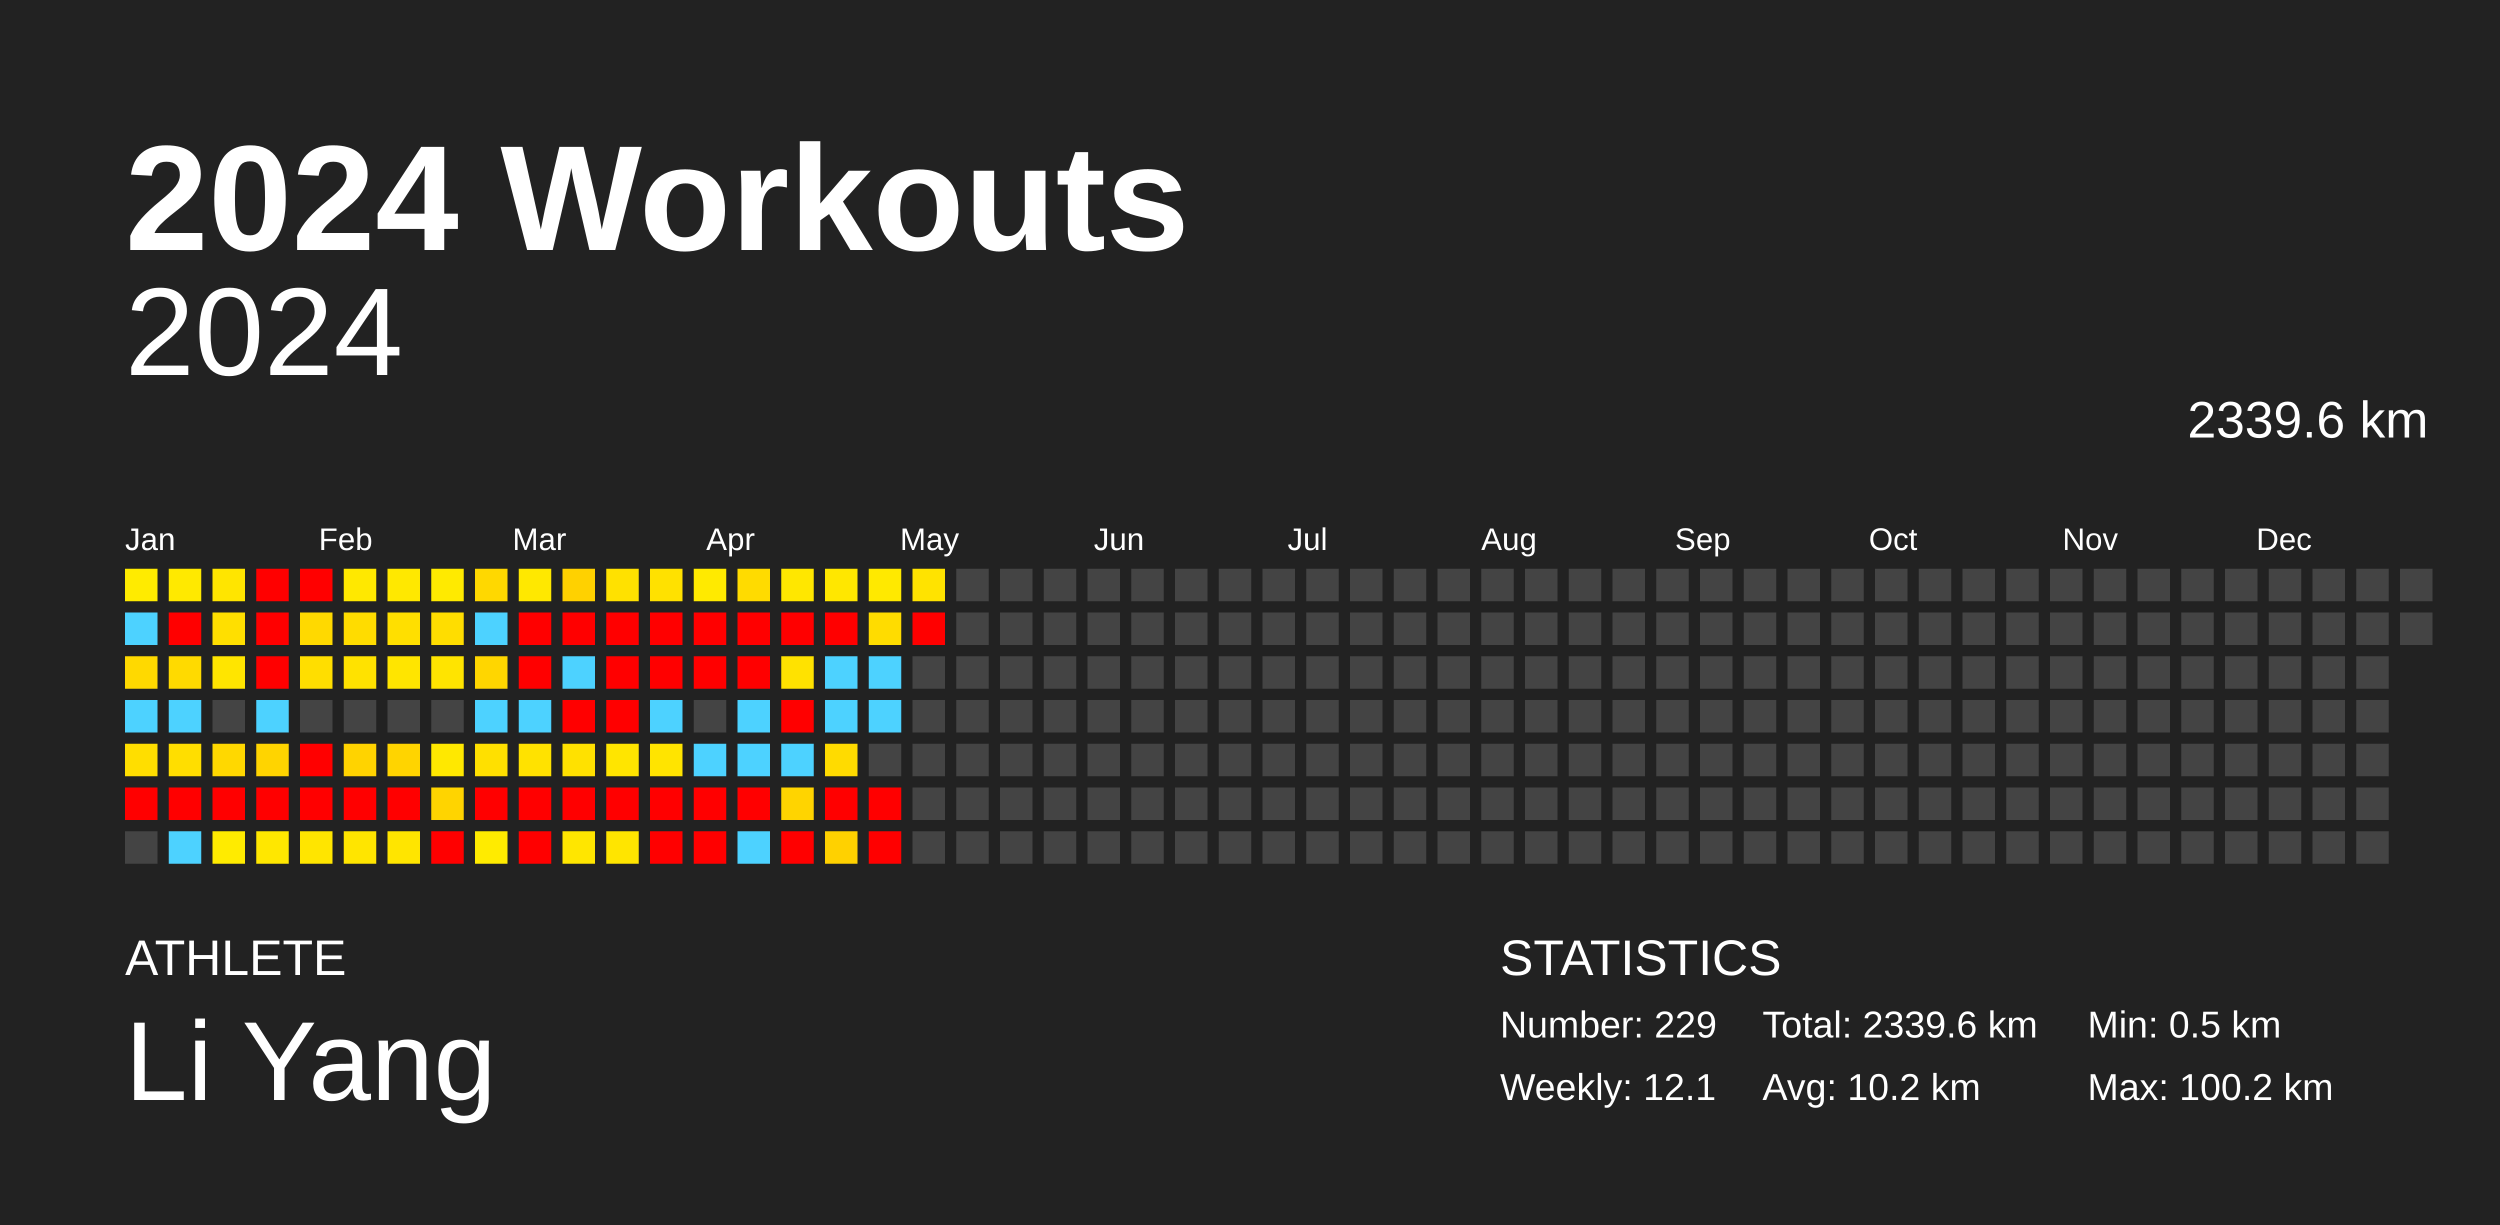
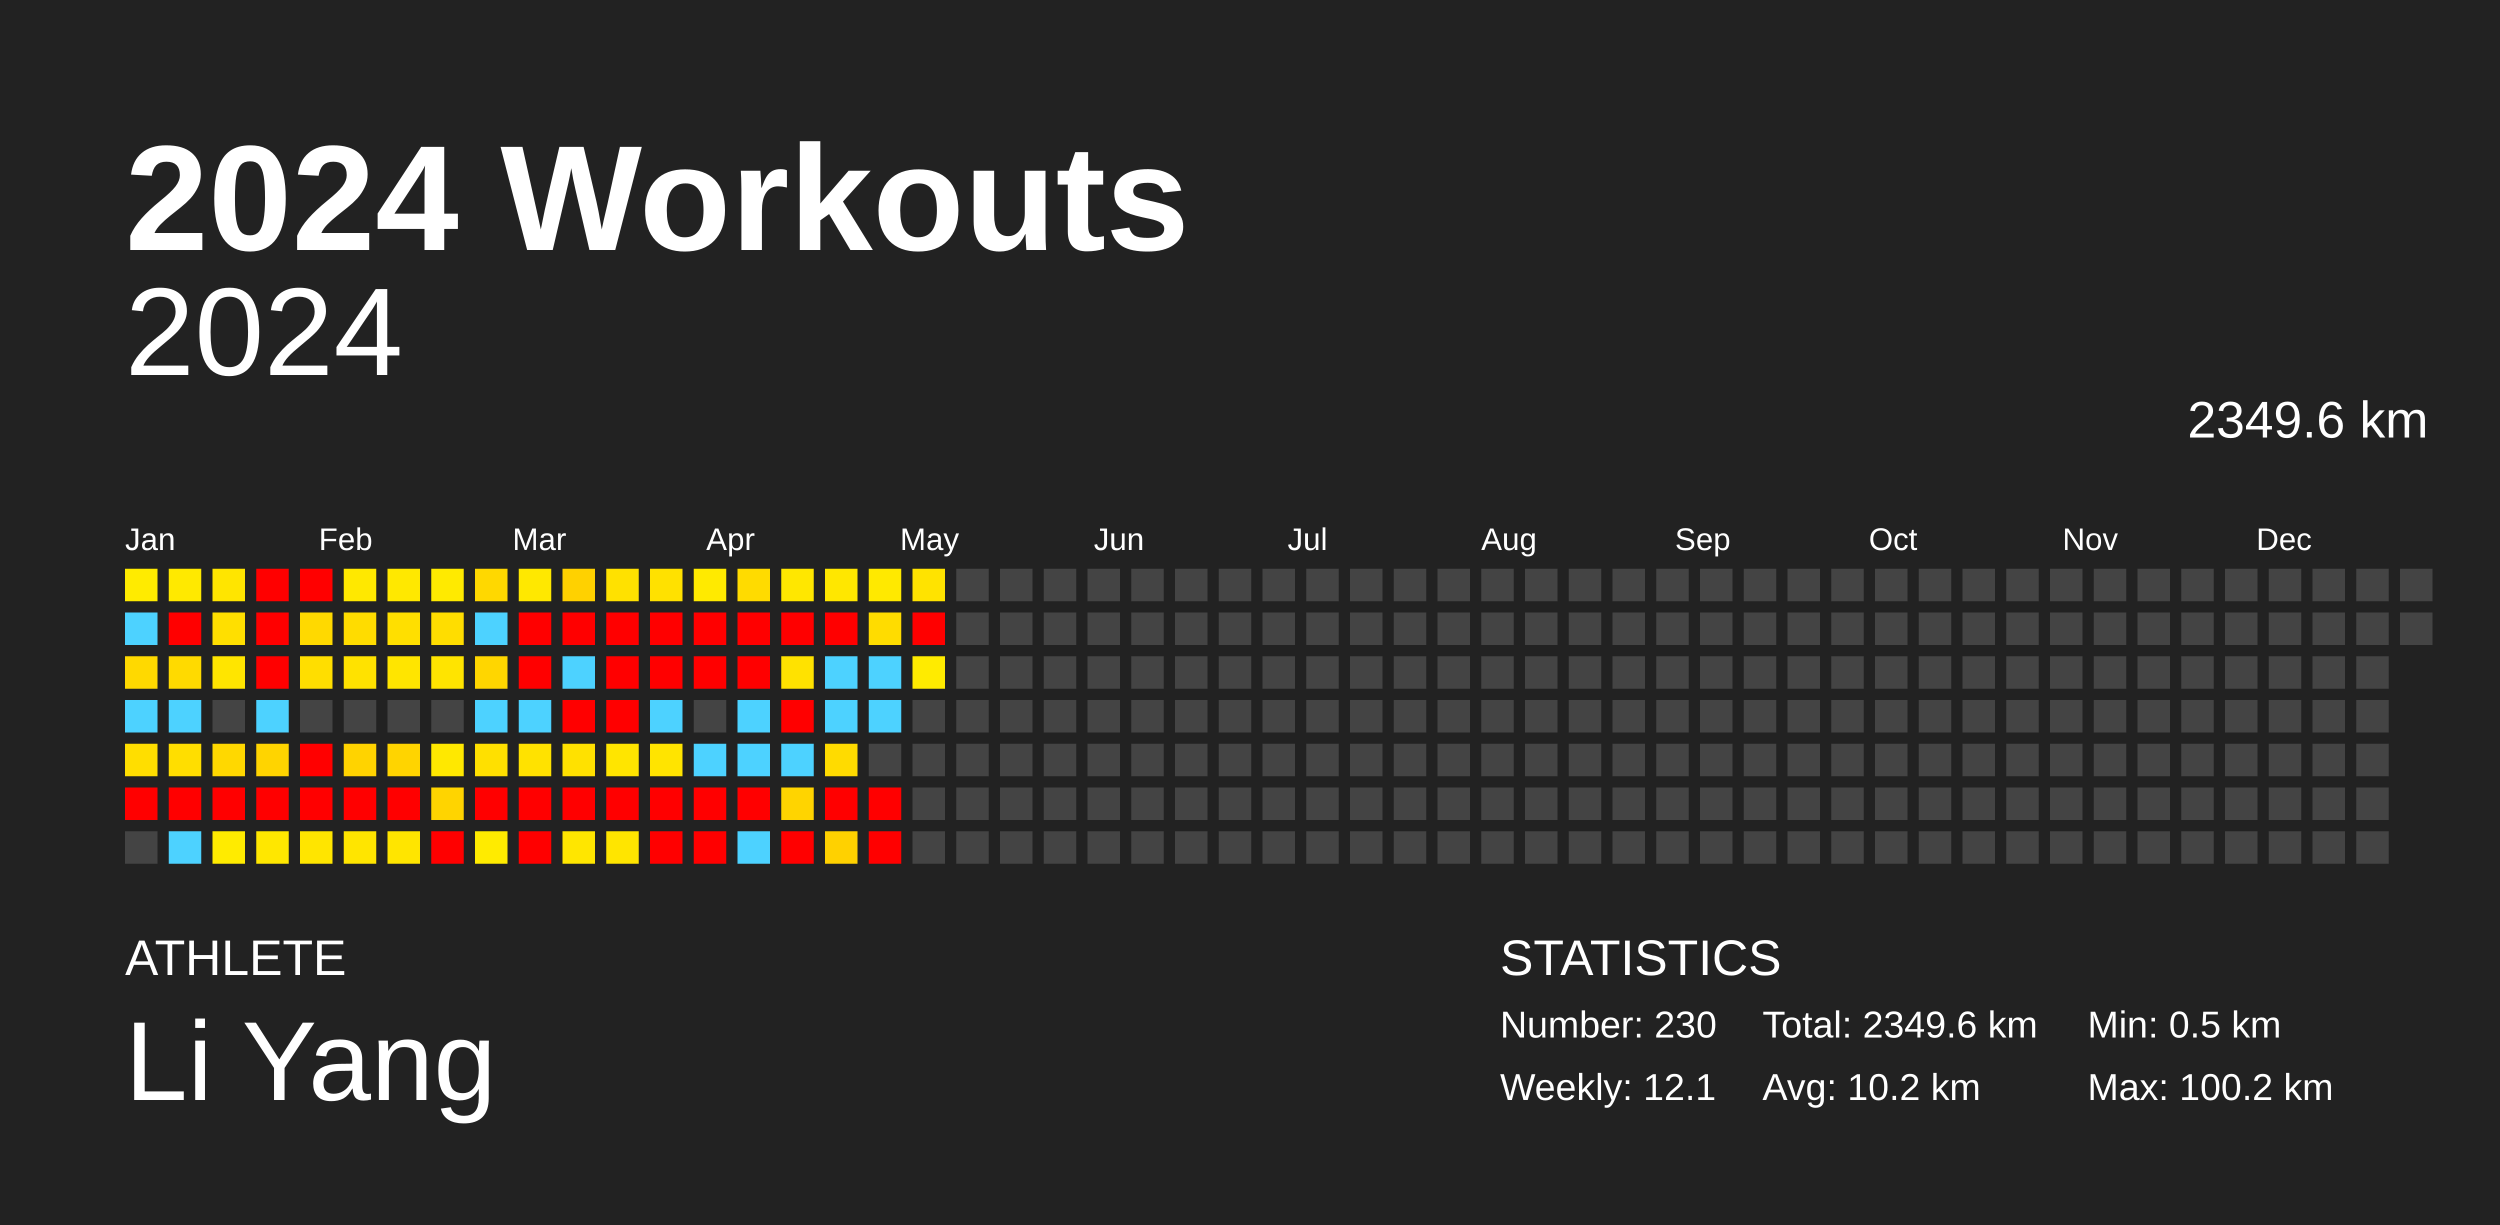
<svg xmlns="http://www.w3.org/2000/svg" baseProfile="full" height="98mm" version="1.1" viewBox="0,0,200,98" width="200mm">
  <defs />
  <rect fill="#222222" height="98" width="200" x="0" y="0" />
  <text fill="#FFFFFF" style="font-size:12px; font-family:Arial; font-weight:bold;" x="10" y="20">2024 Workouts</text>
  <text fill="#FFFFFF" style="font-size:4px; font-family:Arial" x="10" y="78">ATHLETE</text>
  <text fill="#FFFFFF" style="font-size:9px; font-family:Arial" x="10" y="88">Li Yang</text>
  <text fill="#FFFFFF" style="font-size:4px; font-family:Arial" x="120" y="78">STATISTICS</text>
-   <text fill="#FFFFFF" style="font-size:3px; font-family:Arial" x="120" y="83">Number: 229</text>
+   <text fill="#FFFFFF" style="font-size:3px; font-family:Arial" x="120" y="83">Number: 230</text>
  <text fill="#FFFFFF" style="font-size:3px; font-family:Arial" x="120" y="88">Weekly: 12.1</text>
-   <text fill="#FFFFFF" style="font-size:3px; font-family:Arial" x="141" y="83">Total: 2339.6 km</text>
+   <text fill="#FFFFFF" style="font-size:3px; font-family:Arial" x="141" y="83">Total: 2349.6 km</text>
  <text fill="#FFFFFF" style="font-size:3px; font-family:Arial" x="141" y="88">Avg: 10.2 km</text>
  <text fill="#FFFFFF" style="font-size:3px; font-family:Arial" x="167" y="83">Min: 0.5 km</text>
  <text fill="#FFFFFF" style="font-size:3px; font-family:Arial" x="167" y="88">Max: 100.2 km</text>
  <text alignment-baseline="hanging" fill="#FFFFFF" style="font-size:10.0px; font-family:Arial;" x="10" y="30">2024</text>
-   <text alignment-baseline="hanging" fill="#FFFFFF" style="font-size:4.125px; font-family:Arial;" x="175" y="35">2339.6 km</text>
+   <text alignment-baseline="hanging" fill="#FFFFFF" style="font-size:4.125px; font-family:Arial;" x="175" y="35">2349.6 km</text>
  <text fill="#FFFFFF" style="font-size:2.5px; font-family:Arial" x="10.0" y="44">Jan</text>
  <text fill="#FFFFFF" style="font-size:2.5px; font-family:Arial" x="25.5" y="44">Feb</text>
  <text fill="#FFFFFF" style="font-size:2.5px; font-family:Arial" x="41.0" y="44">Mar</text>
  <text fill="#FFFFFF" style="font-size:2.5px; font-family:Arial" x="56.5" y="44">Apr</text>
  <text fill="#FFFFFF" style="font-size:2.5px; font-family:Arial" x="72.0" y="44">May</text>
  <text fill="#FFFFFF" style="font-size:2.5px; font-family:Arial" x="87.5" y="44">Jun</text>
  <text fill="#FFFFFF" style="font-size:2.5px; font-family:Arial" x="103.0" y="44">Jul</text>
  <text fill="#FFFFFF" style="font-size:2.5px; font-family:Arial" x="118.5" y="44">Aug</text>
  <text fill="#FFFFFF" style="font-size:2.5px; font-family:Arial" x="134.0" y="44">Sep</text>
  <text fill="#FFFFFF" style="font-size:2.5px; font-family:Arial" x="149.5" y="44">Oct</text>
  <text fill="#FFFFFF" style="font-size:2.5px; font-family:Arial" x="165.0" y="44">Nov</text>
  <text fill="#FFFFFF" style="font-size:2.5px; font-family:Arial" x="180.5" y="44">Dec</text>
  <rect fill="#ffeb00" height="2.6" width="2.6" x="10.0" y="45.5" />
  <rect fill="#4dd2ff" height="2.6" width="2.6" x="10.0" y="49.0" />
  <rect fill="#ffd900" height="2.6" width="2.6" x="10.0" y="52.5" />
  <rect fill="#4dd2ff" height="2.6" width="2.6" x="10.0" y="56.0" />
  <rect fill="#ffde00" height="2.6" width="2.6" x="10.0" y="59.5" />
  <rect fill="red" height="2.6" width="2.6" x="10.0" y="63.0" />
  <rect fill="#444444" height="2.6" width="2.6" x="10.0" y="66.5" />
  <rect fill="#ffe900" height="2.6" width="2.6" x="13.5" y="45.5" />
  <rect fill="red" height="2.6" width="2.6" x="13.5" y="49.0" />
  <rect fill="#ffda00" height="2.6" width="2.6" x="13.5" y="52.5" />
  <rect fill="#4dd2ff" height="2.6" width="2.6" x="13.5" y="56.0" />
  <rect fill="#ffde00" height="2.6" width="2.6" x="13.5" y="59.5" />
  <rect fill="red" height="2.6" width="2.6" x="13.5" y="63.0" />
  <rect fill="#4dd2ff" height="2.6" width="2.6" x="13.5" y="66.5" />
  <rect fill="#ffe500" height="2.6" width="2.6" x="17.0" y="45.5" />
  <rect fill="#ffdf00" height="2.6" width="2.6" x="17.0" y="49.0" />
  <rect fill="#ffe500" height="2.6" width="2.6" x="17.0" y="52.5" />
  <rect fill="#444444" height="2.6" width="2.6" x="17.0" y="56.0" />
  <rect fill="#ffd800" height="2.6" width="2.6" x="17.0" y="59.5" />
  <rect fill="red" height="2.6" width="2.6" x="17.0" y="63.0" />
  <rect fill="#ffeb00" height="2.6" width="2.6" x="17.0" y="66.5" />
  <rect fill="red" height="2.6" width="2.6" x="20.5" y="45.5" />
  <rect fill="red" height="2.6" width="2.6" x="20.5" y="49.0" />
  <rect fill="red" height="2.6" width="2.6" x="20.5" y="52.5" />
  <rect fill="#4dd2ff" height="2.6" width="2.6" x="20.5" y="56.0" />
  <rect fill="#ffd400" height="2.6" width="2.6" x="20.5" y="59.5" />
  <rect fill="red" height="2.6" width="2.6" x="20.5" y="63.0" />
  <rect fill="#ffe700" height="2.6" width="2.6" x="20.5" y="66.5" />
  <rect fill="red" height="2.6" width="2.6" x="24.0" y="45.5" />
  <rect fill="#ffd900" height="2.6" width="2.6" x="24.0" y="49.0" />
  <rect fill="#ffde00" height="2.6" width="2.6" x="24.0" y="52.5" />
  <rect fill="#444444" height="2.6" width="2.6" x="24.0" y="56.0" />
  <rect fill="red" height="2.6" width="2.6" x="24.0" y="59.5" />
  <rect fill="red" height="2.6" width="2.6" x="24.0" y="63.0" />
  <rect fill="#ffe500" height="2.6" width="2.6" x="24.0" y="66.5" />
  <rect fill="#ffe800" height="2.6" width="2.6" x="27.5" y="45.5" />
  <rect fill="#ffdc00" height="2.6" width="2.6" x="27.5" y="49.0" />
  <rect fill="#ffe200" height="2.6" width="2.6" x="27.5" y="52.5" />
  <rect fill="#444444" height="2.6" width="2.6" x="27.5" y="56.0" />
  <rect fill="#ffd300" height="2.6" width="2.6" x="27.5" y="59.5" />
  <rect fill="red" height="2.6" width="2.6" x="27.5" y="63.0" />
  <rect fill="#ffe500" height="2.6" width="2.6" x="27.5" y="66.5" />
  <rect fill="#ffe800" height="2.6" width="2.6" x="31.0" y="45.5" />
  <rect fill="#ffdf00" height="2.6" width="2.6" x="31.0" y="49.0" />
  <rect fill="#ffe500" height="2.6" width="2.6" x="31.0" y="52.5" />
  <rect fill="#444444" height="2.6" width="2.6" x="31.0" y="56.0" />
  <rect fill="#ffd400" height="2.6" width="2.6" x="31.0" y="59.5" />
  <rect fill="red" height="2.6" width="2.6" x="31.0" y="63.0" />
  <rect fill="#ffe500" height="2.6" width="2.6" x="31.0" y="66.5" />
  <rect fill="#ffea00" height="2.6" width="2.6" x="34.5" y="45.5" />
  <rect fill="#ffdd00" height="2.6" width="2.6" x="34.5" y="49.0" />
  <rect fill="#ffe400" height="2.6" width="2.6" x="34.5" y="52.5" />
  <rect fill="#444444" height="2.6" width="2.6" x="34.5" y="56.0" />
  <rect fill="#ffe800" height="2.6" width="2.6" x="34.5" y="59.5" />
  <rect fill="#ffd400" height="2.6" width="2.6" x="34.5" y="63.0" />
  <rect fill="red" height="2.6" width="2.6" x="34.5" y="66.5" />
  <rect fill="#ffd800" height="2.6" width="2.6" x="38.0" y="45.5" />
  <rect fill="#4dd2ff" height="2.6" width="2.6" x="38.0" y="49.0" />
  <rect fill="#ffd600" height="2.6" width="2.6" x="38.0" y="52.5" />
  <rect fill="#4dd2ff" height="2.6" width="2.6" x="38.0" y="56.0" />
  <rect fill="#ffe000" height="2.6" width="2.6" x="38.0" y="59.5" />
  <rect fill="red" height="2.6" width="2.6" x="38.0" y="63.0" />
  <rect fill="#ffeb00" height="2.6" width="2.6" x="38.0" y="66.5" />
  <rect fill="#ffe800" height="2.6" width="2.6" x="41.5" y="45.5" />
  <rect fill="red" height="2.6" width="2.6" x="41.5" y="49.0" />
  <rect fill="red" height="2.6" width="2.6" x="41.5" y="52.5" />
  <rect fill="#4dd2ff" height="2.6" width="2.6" x="41.5" y="56.0" />
  <rect fill="#ffe200" height="2.6" width="2.6" x="41.5" y="59.5" />
  <rect fill="red" height="2.6" width="2.6" x="41.5" y="63.0" />
  <rect fill="red" height="2.6" width="2.6" x="41.5" y="66.5" />
  <rect fill="#ffd100" height="2.6" width="2.6" x="45.0" y="45.5" />
  <rect fill="red" height="2.6" width="2.6" x="45.0" y="49.0" />
  <rect fill="#4dd2ff" height="2.6" width="2.6" x="45.0" y="52.5" />
  <rect fill="red" height="2.6" width="2.6" x="45.0" y="56.0" />
  <rect fill="#ffe100" height="2.6" width="2.6" x="45.0" y="59.5" />
  <rect fill="red" height="2.6" width="2.6" x="45.0" y="63.0" />
  <rect fill="#ffe600" height="2.6" width="2.6" x="45.0" y="66.5" />
  <rect fill="#ffe100" height="2.6" width="2.6" x="48.5" y="45.5" />
  <rect fill="red" height="2.6" width="2.6" x="48.5" y="49.0" />
  <rect fill="red" height="2.6" width="2.6" x="48.5" y="52.5" />
  <rect fill="red" height="2.6" width="2.6" x="48.5" y="56.0" />
  <rect fill="#ffe500" height="2.6" width="2.6" x="48.5" y="59.5" />
  <rect fill="red" height="2.6" width="2.6" x="48.5" y="63.0" />
  <rect fill="#ffe500" height="2.6" width="2.6" x="48.5" y="66.5" />
  <rect fill="#ffe100" height="2.6" width="2.6" x="52.0" y="45.5" />
  <rect fill="red" height="2.6" width="2.6" x="52.0" y="49.0" />
  <rect fill="red" height="2.6" width="2.6" x="52.0" y="52.5" />
  <rect fill="#4dd2ff" height="2.6" width="2.6" x="52.0" y="56.0" />
  <rect fill="#ffe400" height="2.6" width="2.6" x="52.0" y="59.5" />
  <rect fill="red" height="2.6" width="2.6" x="52.0" y="63.0" />
  <rect fill="red" height="2.6" width="2.6" x="52.0" y="66.5" />
  <rect fill="#ffea00" height="2.6" width="2.6" x="55.5" y="45.5" />
  <rect fill="red" height="2.6" width="2.6" x="55.5" y="49.0" />
  <rect fill="red" height="2.6" width="2.6" x="55.5" y="52.5" />
  <rect fill="#444444" height="2.6" width="2.6" x="55.5" y="56.0" />
  <rect fill="#4dd2ff" height="2.6" width="2.6" x="55.5" y="59.5" />
  <rect fill="red" height="2.6" width="2.6" x="55.5" y="63.0" />
  <rect fill="red" height="2.6" width="2.6" x="55.5" y="66.5" />
  <rect fill="#ffdb00" height="2.6" width="2.6" x="59.0" y="45.5" />
  <rect fill="red" height="2.6" width="2.6" x="59.0" y="49.0" />
  <rect fill="red" height="2.6" width="2.6" x="59.0" y="52.5" />
  <rect fill="#4dd2ff" height="2.6" width="2.6" x="59.0" y="56.0" />
  <rect fill="#4dd2ff" height="2.6" width="2.6" x="59.0" y="59.5" />
  <rect fill="red" height="2.6" width="2.6" x="59.0" y="63.0" />
  <rect fill="#4dd2ff" height="2.6" width="2.6" x="59.0" y="66.5" />
  <rect fill="#ffe700" height="2.6" width="2.6" x="62.5" y="45.5" />
  <rect fill="red" height="2.6" width="2.6" x="62.5" y="49.0" />
  <rect fill="#ffe200" height="2.6" width="2.6" x="62.5" y="52.5" />
  <rect fill="red" height="2.6" width="2.6" x="62.5" y="56.0" />
  <rect fill="#4dd2ff" height="2.6" width="2.6" x="62.5" y="59.5" />
  <rect fill="#ffd400" height="2.6" width="2.6" x="62.5" y="63.0" />
  <rect fill="red" height="2.6" width="2.6" x="62.5" y="66.5" />
  <rect fill="#ffe700" height="2.6" width="2.6" x="66.0" y="45.5" />
  <rect fill="red" height="2.6" width="2.6" x="66.0" y="49.0" />
  <rect fill="#4dd2ff" height="2.6" width="2.6" x="66.0" y="52.5" />
  <rect fill="#4dd2ff" height="2.6" width="2.6" x="66.0" y="56.0" />
  <rect fill="#ffdb00" height="2.6" width="2.6" x="66.0" y="59.5" />
  <rect fill="red" height="2.6" width="2.6" x="66.0" y="63.0" />
  <rect fill="#ffd100" height="2.6" width="2.6" x="66.0" y="66.5" />
  <rect fill="#ffe900" height="2.6" width="2.6" x="69.5" y="45.5" />
  <rect fill="#ffdc00" height="2.6" width="2.6" x="69.5" y="49.0" />
  <rect fill="#4dd2ff" height="2.6" width="2.6" x="69.5" y="52.5" />
  <rect fill="#4dd2ff" height="2.6" width="2.6" x="69.5" y="56.0" />
  <rect fill="#444444" height="2.6" width="2.6" x="69.5" y="59.5" />
  <rect fill="red" height="2.6" width="2.6" x="69.5" y="63.0" />
  <rect fill="red" height="2.6" width="2.6" x="69.5" y="66.5" />
  <rect fill="#ffe300" height="2.6" width="2.6" x="73.0" y="45.5" />
  <rect fill="red" height="2.6" width="2.6" x="73.0" y="49.0" />
-   <rect fill="#444444" height="2.6" width="2.6" x="73.0" y="52.5" />
+   <rect fill="#ffeb00" height="2.6" width="2.6" x="73.0" y="52.5" />
  <rect fill="#444444" height="2.6" width="2.6" x="73.0" y="56.0" />
  <rect fill="#444444" height="2.6" width="2.6" x="73.0" y="59.5" />
  <rect fill="#444444" height="2.6" width="2.6" x="73.0" y="63.0" />
  <rect fill="#444444" height="2.6" width="2.6" x="73.0" y="66.5" />
  <rect fill="#444444" height="2.6" width="2.6" x="76.5" y="45.5" />
  <rect fill="#444444" height="2.6" width="2.6" x="76.5" y="49.0" />
  <rect fill="#444444" height="2.6" width="2.6" x="76.5" y="52.5" />
  <rect fill="#444444" height="2.6" width="2.6" x="76.5" y="56.0" />
  <rect fill="#444444" height="2.6" width="2.6" x="76.5" y="59.5" />
  <rect fill="#444444" height="2.6" width="2.6" x="76.5" y="63.0" />
  <rect fill="#444444" height="2.6" width="2.6" x="76.5" y="66.5" />
  <rect fill="#444444" height="2.6" width="2.6" x="80.0" y="45.5" />
  <rect fill="#444444" height="2.6" width="2.6" x="80.0" y="49.0" />
  <rect fill="#444444" height="2.6" width="2.6" x="80.0" y="52.5" />
  <rect fill="#444444" height="2.6" width="2.6" x="80.0" y="56.0" />
  <rect fill="#444444" height="2.6" width="2.6" x="80.0" y="59.5" />
  <rect fill="#444444" height="2.6" width="2.6" x="80.0" y="63.0" />
  <rect fill="#444444" height="2.6" width="2.6" x="80.0" y="66.5" />
  <rect fill="#444444" height="2.6" width="2.6" x="83.5" y="45.5" />
  <rect fill="#444444" height="2.6" width="2.6" x="83.5" y="49.0" />
  <rect fill="#444444" height="2.6" width="2.6" x="83.5" y="52.5" />
  <rect fill="#444444" height="2.6" width="2.6" x="83.5" y="56.0" />
  <rect fill="#444444" height="2.6" width="2.6" x="83.5" y="59.5" />
  <rect fill="#444444" height="2.6" width="2.6" x="83.5" y="63.0" />
  <rect fill="#444444" height="2.6" width="2.6" x="83.5" y="66.5" />
  <rect fill="#444444" height="2.6" width="2.6" x="87.0" y="45.5" />
  <rect fill="#444444" height="2.6" width="2.6" x="87.0" y="49.0" />
  <rect fill="#444444" height="2.6" width="2.6" x="87.0" y="52.5" />
  <rect fill="#444444" height="2.6" width="2.6" x="87.0" y="56.0" />
  <rect fill="#444444" height="2.6" width="2.6" x="87.0" y="59.5" />
  <rect fill="#444444" height="2.6" width="2.6" x="87.0" y="63.0" />
  <rect fill="#444444" height="2.6" width="2.6" x="87.0" y="66.5" />
  <rect fill="#444444" height="2.6" width="2.6" x="90.5" y="45.5" />
  <rect fill="#444444" height="2.6" width="2.6" x="90.5" y="49.0" />
  <rect fill="#444444" height="2.6" width="2.6" x="90.5" y="52.5" />
  <rect fill="#444444" height="2.6" width="2.6" x="90.5" y="56.0" />
  <rect fill="#444444" height="2.6" width="2.6" x="90.5" y="59.5" />
  <rect fill="#444444" height="2.6" width="2.6" x="90.5" y="63.0" />
  <rect fill="#444444" height="2.6" width="2.6" x="90.5" y="66.5" />
  <rect fill="#444444" height="2.6" width="2.6" x="94.0" y="45.5" />
  <rect fill="#444444" height="2.6" width="2.6" x="94.0" y="49.0" />
  <rect fill="#444444" height="2.6" width="2.6" x="94.0" y="52.5" />
  <rect fill="#444444" height="2.6" width="2.6" x="94.0" y="56.0" />
  <rect fill="#444444" height="2.6" width="2.6" x="94.0" y="59.5" />
  <rect fill="#444444" height="2.6" width="2.6" x="94.0" y="63.0" />
  <rect fill="#444444" height="2.6" width="2.6" x="94.0" y="66.5" />
  <rect fill="#444444" height="2.6" width="2.6" x="97.5" y="45.5" />
  <rect fill="#444444" height="2.6" width="2.6" x="97.5" y="49.0" />
  <rect fill="#444444" height="2.6" width="2.6" x="97.5" y="52.5" />
  <rect fill="#444444" height="2.6" width="2.6" x="97.5" y="56.0" />
  <rect fill="#444444" height="2.6" width="2.6" x="97.5" y="59.5" />
  <rect fill="#444444" height="2.6" width="2.6" x="97.5" y="63.0" />
  <rect fill="#444444" height="2.6" width="2.6" x="97.5" y="66.5" />
  <rect fill="#444444" height="2.6" width="2.6" x="101.0" y="45.5" />
  <rect fill="#444444" height="2.6" width="2.6" x="101.0" y="49.0" />
  <rect fill="#444444" height="2.6" width="2.6" x="101.0" y="52.5" />
  <rect fill="#444444" height="2.6" width="2.6" x="101.0" y="56.0" />
  <rect fill="#444444" height="2.6" width="2.6" x="101.0" y="59.5" />
  <rect fill="#444444" height="2.6" width="2.6" x="101.0" y="63.0" />
  <rect fill="#444444" height="2.6" width="2.6" x="101.0" y="66.5" />
  <rect fill="#444444" height="2.6" width="2.6" x="104.5" y="45.5" />
  <rect fill="#444444" height="2.6" width="2.6" x="104.5" y="49.0" />
  <rect fill="#444444" height="2.6" width="2.6" x="104.5" y="52.5" />
  <rect fill="#444444" height="2.6" width="2.6" x="104.5" y="56.0" />
  <rect fill="#444444" height="2.6" width="2.6" x="104.5" y="59.5" />
  <rect fill="#444444" height="2.6" width="2.6" x="104.5" y="63.0" />
  <rect fill="#444444" height="2.6" width="2.6" x="104.5" y="66.5" />
  <rect fill="#444444" height="2.6" width="2.6" x="108.0" y="45.5" />
  <rect fill="#444444" height="2.6" width="2.6" x="108.0" y="49.0" />
  <rect fill="#444444" height="2.6" width="2.6" x="108.0" y="52.5" />
  <rect fill="#444444" height="2.6" width="2.6" x="108.0" y="56.0" />
  <rect fill="#444444" height="2.6" width="2.6" x="108.0" y="59.5" />
  <rect fill="#444444" height="2.6" width="2.6" x="108.0" y="63.0" />
  <rect fill="#444444" height="2.6" width="2.6" x="108.0" y="66.5" />
  <rect fill="#444444" height="2.6" width="2.6" x="111.5" y="45.5" />
  <rect fill="#444444" height="2.6" width="2.6" x="111.5" y="49.0" />
  <rect fill="#444444" height="2.6" width="2.6" x="111.5" y="52.5" />
  <rect fill="#444444" height="2.6" width="2.6" x="111.5" y="56.0" />
  <rect fill="#444444" height="2.6" width="2.6" x="111.5" y="59.5" />
  <rect fill="#444444" height="2.6" width="2.6" x="111.5" y="63.0" />
  <rect fill="#444444" height="2.6" width="2.6" x="111.5" y="66.5" />
  <rect fill="#444444" height="2.6" width="2.6" x="115.0" y="45.5" />
  <rect fill="#444444" height="2.6" width="2.6" x="115.0" y="49.0" />
  <rect fill="#444444" height="2.6" width="2.6" x="115.0" y="52.5" />
  <rect fill="#444444" height="2.6" width="2.6" x="115.0" y="56.0" />
  <rect fill="#444444" height="2.6" width="2.6" x="115.0" y="59.5" />
  <rect fill="#444444" height="2.6" width="2.6" x="115.0" y="63.0" />
  <rect fill="#444444" height="2.6" width="2.6" x="115.0" y="66.5" />
  <rect fill="#444444" height="2.6" width="2.6" x="118.5" y="45.5" />
  <rect fill="#444444" height="2.6" width="2.6" x="118.5" y="49.0" />
  <rect fill="#444444" height="2.6" width="2.6" x="118.5" y="52.5" />
  <rect fill="#444444" height="2.6" width="2.6" x="118.5" y="56.0" />
  <rect fill="#444444" height="2.6" width="2.6" x="118.5" y="59.5" />
  <rect fill="#444444" height="2.6" width="2.6" x="118.5" y="63.0" />
  <rect fill="#444444" height="2.6" width="2.6" x="118.5" y="66.5" />
  <rect fill="#444444" height="2.6" width="2.6" x="122.0" y="45.5" />
  <rect fill="#444444" height="2.6" width="2.6" x="122.0" y="49.0" />
  <rect fill="#444444" height="2.6" width="2.6" x="122.0" y="52.5" />
  <rect fill="#444444" height="2.6" width="2.6" x="122.0" y="56.0" />
  <rect fill="#444444" height="2.6" width="2.6" x="122.0" y="59.5" />
  <rect fill="#444444" height="2.6" width="2.6" x="122.0" y="63.0" />
  <rect fill="#444444" height="2.6" width="2.6" x="122.0" y="66.5" />
  <rect fill="#444444" height="2.6" width="2.6" x="125.5" y="45.5" />
  <rect fill="#444444" height="2.6" width="2.6" x="125.5" y="49.0" />
  <rect fill="#444444" height="2.6" width="2.6" x="125.5" y="52.5" />
  <rect fill="#444444" height="2.6" width="2.6" x="125.5" y="56.0" />
  <rect fill="#444444" height="2.6" width="2.6" x="125.5" y="59.5" />
  <rect fill="#444444" height="2.6" width="2.6" x="125.5" y="63.0" />
  <rect fill="#444444" height="2.6" width="2.6" x="125.5" y="66.5" />
  <rect fill="#444444" height="2.6" width="2.6" x="129.0" y="45.5" />
  <rect fill="#444444" height="2.6" width="2.6" x="129.0" y="49.0" />
  <rect fill="#444444" height="2.6" width="2.6" x="129.0" y="52.5" />
  <rect fill="#444444" height="2.6" width="2.6" x="129.0" y="56.0" />
  <rect fill="#444444" height="2.6" width="2.6" x="129.0" y="59.5" />
  <rect fill="#444444" height="2.6" width="2.6" x="129.0" y="63.0" />
  <rect fill="#444444" height="2.6" width="2.6" x="129.0" y="66.5" />
  <rect fill="#444444" height="2.6" width="2.6" x="132.5" y="45.5" />
  <rect fill="#444444" height="2.6" width="2.6" x="132.5" y="49.0" />
  <rect fill="#444444" height="2.6" width="2.6" x="132.5" y="52.5" />
  <rect fill="#444444" height="2.6" width="2.6" x="132.5" y="56.0" />
  <rect fill="#444444" height="2.6" width="2.6" x="132.5" y="59.5" />
  <rect fill="#444444" height="2.6" width="2.6" x="132.5" y="63.0" />
  <rect fill="#444444" height="2.6" width="2.6" x="132.5" y="66.5" />
  <rect fill="#444444" height="2.6" width="2.6" x="136.0" y="45.5" />
  <rect fill="#444444" height="2.6" width="2.6" x="136.0" y="49.0" />
  <rect fill="#444444" height="2.6" width="2.6" x="136.0" y="52.5" />
  <rect fill="#444444" height="2.6" width="2.6" x="136.0" y="56.0" />
  <rect fill="#444444" height="2.6" width="2.6" x="136.0" y="59.5" />
  <rect fill="#444444" height="2.6" width="2.6" x="136.0" y="63.0" />
  <rect fill="#444444" height="2.6" width="2.6" x="136.0" y="66.5" />
  <rect fill="#444444" height="2.6" width="2.6" x="139.5" y="45.5" />
  <rect fill="#444444" height="2.6" width="2.6" x="139.5" y="49.0" />
  <rect fill="#444444" height="2.6" width="2.6" x="139.5" y="52.5" />
  <rect fill="#444444" height="2.6" width="2.6" x="139.5" y="56.0" />
  <rect fill="#444444" height="2.6" width="2.6" x="139.5" y="59.5" />
  <rect fill="#444444" height="2.6" width="2.6" x="139.5" y="63.0" />
  <rect fill="#444444" height="2.6" width="2.6" x="139.5" y="66.5" />
  <rect fill="#444444" height="2.6" width="2.6" x="143.0" y="45.5" />
  <rect fill="#444444" height="2.6" width="2.6" x="143.0" y="49.0" />
  <rect fill="#444444" height="2.6" width="2.6" x="143.0" y="52.5" />
  <rect fill="#444444" height="2.6" width="2.6" x="143.0" y="56.0" />
  <rect fill="#444444" height="2.6" width="2.6" x="143.0" y="59.5" />
  <rect fill="#444444" height="2.6" width="2.6" x="143.0" y="63.0" />
  <rect fill="#444444" height="2.6" width="2.6" x="143.0" y="66.5" />
  <rect fill="#444444" height="2.6" width="2.6" x="146.5" y="45.5" />
  <rect fill="#444444" height="2.6" width="2.6" x="146.5" y="49.0" />
  <rect fill="#444444" height="2.6" width="2.6" x="146.5" y="52.5" />
  <rect fill="#444444" height="2.6" width="2.6" x="146.5" y="56.0" />
  <rect fill="#444444" height="2.6" width="2.6" x="146.5" y="59.5" />
  <rect fill="#444444" height="2.6" width="2.6" x="146.5" y="63.0" />
  <rect fill="#444444" height="2.6" width="2.6" x="146.5" y="66.5" />
  <rect fill="#444444" height="2.6" width="2.6" x="150.0" y="45.5" />
  <rect fill="#444444" height="2.6" width="2.6" x="150.0" y="49.0" />
  <rect fill="#444444" height="2.6" width="2.6" x="150.0" y="52.5" />
  <rect fill="#444444" height="2.6" width="2.6" x="150.0" y="56.0" />
  <rect fill="#444444" height="2.6" width="2.6" x="150.0" y="59.5" />
  <rect fill="#444444" height="2.6" width="2.6" x="150.0" y="63.0" />
  <rect fill="#444444" height="2.6" width="2.6" x="150.0" y="66.5" />
  <rect fill="#444444" height="2.6" width="2.6" x="153.5" y="45.5" />
  <rect fill="#444444" height="2.6" width="2.6" x="153.5" y="49.0" />
  <rect fill="#444444" height="2.6" width="2.6" x="153.5" y="52.5" />
  <rect fill="#444444" height="2.6" width="2.6" x="153.5" y="56.0" />
  <rect fill="#444444" height="2.6" width="2.6" x="153.5" y="59.5" />
  <rect fill="#444444" height="2.6" width="2.6" x="153.5" y="63.0" />
  <rect fill="#444444" height="2.6" width="2.6" x="153.5" y="66.5" />
  <rect fill="#444444" height="2.6" width="2.6" x="157.0" y="45.5" />
  <rect fill="#444444" height="2.6" width="2.6" x="157.0" y="49.0" />
  <rect fill="#444444" height="2.6" width="2.6" x="157.0" y="52.5" />
  <rect fill="#444444" height="2.6" width="2.6" x="157.0" y="56.0" />
  <rect fill="#444444" height="2.6" width="2.6" x="157.0" y="59.5" />
  <rect fill="#444444" height="2.6" width="2.6" x="157.0" y="63.0" />
  <rect fill="#444444" height="2.6" width="2.6" x="157.0" y="66.5" />
  <rect fill="#444444" height="2.6" width="2.6" x="160.5" y="45.5" />
  <rect fill="#444444" height="2.6" width="2.6" x="160.5" y="49.0" />
  <rect fill="#444444" height="2.6" width="2.6" x="160.5" y="52.5" />
  <rect fill="#444444" height="2.6" width="2.6" x="160.5" y="56.0" />
  <rect fill="#444444" height="2.6" width="2.6" x="160.5" y="59.5" />
  <rect fill="#444444" height="2.6" width="2.6" x="160.5" y="63.0" />
  <rect fill="#444444" height="2.6" width="2.6" x="160.5" y="66.5" />
  <rect fill="#444444" height="2.6" width="2.6" x="164.0" y="45.5" />
  <rect fill="#444444" height="2.6" width="2.6" x="164.0" y="49.0" />
  <rect fill="#444444" height="2.6" width="2.6" x="164.0" y="52.5" />
  <rect fill="#444444" height="2.6" width="2.6" x="164.0" y="56.0" />
  <rect fill="#444444" height="2.6" width="2.6" x="164.0" y="59.5" />
  <rect fill="#444444" height="2.6" width="2.6" x="164.0" y="63.0" />
  <rect fill="#444444" height="2.6" width="2.6" x="164.0" y="66.5" />
  <rect fill="#444444" height="2.6" width="2.6" x="167.5" y="45.5" />
  <rect fill="#444444" height="2.6" width="2.6" x="167.5" y="49.0" />
  <rect fill="#444444" height="2.6" width="2.6" x="167.5" y="52.5" />
  <rect fill="#444444" height="2.6" width="2.6" x="167.5" y="56.0" />
  <rect fill="#444444" height="2.6" width="2.6" x="167.5" y="59.5" />
  <rect fill="#444444" height="2.6" width="2.6" x="167.5" y="63.0" />
  <rect fill="#444444" height="2.6" width="2.6" x="167.5" y="66.5" />
  <rect fill="#444444" height="2.6" width="2.6" x="171.0" y="45.5" />
  <rect fill="#444444" height="2.6" width="2.6" x="171.0" y="49.0" />
  <rect fill="#444444" height="2.6" width="2.6" x="171.0" y="52.5" />
  <rect fill="#444444" height="2.6" width="2.6" x="171.0" y="56.0" />
  <rect fill="#444444" height="2.6" width="2.6" x="171.0" y="59.5" />
  <rect fill="#444444" height="2.6" width="2.6" x="171.0" y="63.0" />
  <rect fill="#444444" height="2.6" width="2.6" x="171.0" y="66.5" />
  <rect fill="#444444" height="2.6" width="2.6" x="174.5" y="45.5" />
  <rect fill="#444444" height="2.6" width="2.6" x="174.5" y="49.0" />
  <rect fill="#444444" height="2.6" width="2.6" x="174.5" y="52.5" />
  <rect fill="#444444" height="2.6" width="2.6" x="174.5" y="56.0" />
  <rect fill="#444444" height="2.6" width="2.6" x="174.5" y="59.5" />
  <rect fill="#444444" height="2.6" width="2.6" x="174.5" y="63.0" />
  <rect fill="#444444" height="2.6" width="2.6" x="174.5" y="66.5" />
  <rect fill="#444444" height="2.6" width="2.6" x="178.0" y="45.5" />
  <rect fill="#444444" height="2.6" width="2.6" x="178.0" y="49.0" />
  <rect fill="#444444" height="2.6" width="2.6" x="178.0" y="52.5" />
  <rect fill="#444444" height="2.6" width="2.6" x="178.0" y="56.0" />
  <rect fill="#444444" height="2.6" width="2.6" x="178.0" y="59.5" />
  <rect fill="#444444" height="2.6" width="2.6" x="178.0" y="63.0" />
  <rect fill="#444444" height="2.6" width="2.6" x="178.0" y="66.5" />
  <rect fill="#444444" height="2.6" width="2.6" x="181.5" y="45.5" />
  <rect fill="#444444" height="2.6" width="2.6" x="181.5" y="49.0" />
  <rect fill="#444444" height="2.6" width="2.6" x="181.5" y="52.5" />
  <rect fill="#444444" height="2.6" width="2.6" x="181.5" y="56.0" />
  <rect fill="#444444" height="2.6" width="2.6" x="181.5" y="59.5" />
  <rect fill="#444444" height="2.6" width="2.6" x="181.5" y="63.0" />
  <rect fill="#444444" height="2.6" width="2.6" x="181.5" y="66.5" />
  <rect fill="#444444" height="2.6" width="2.6" x="185.0" y="45.5" />
  <rect fill="#444444" height="2.6" width="2.6" x="185.0" y="49.0" />
  <rect fill="#444444" height="2.6" width="2.6" x="185.0" y="52.5" />
  <rect fill="#444444" height="2.6" width="2.6" x="185.0" y="56.0" />
  <rect fill="#444444" height="2.6" width="2.6" x="185.0" y="59.5" />
  <rect fill="#444444" height="2.6" width="2.6" x="185.0" y="63.0" />
  <rect fill="#444444" height="2.6" width="2.6" x="185.0" y="66.5" />
  <rect fill="#444444" height="2.6" width="2.6" x="188.5" y="45.5" />
  <rect fill="#444444" height="2.6" width="2.6" x="188.5" y="49.0" />
  <rect fill="#444444" height="2.6" width="2.6" x="188.5" y="52.5" />
  <rect fill="#444444" height="2.6" width="2.6" x="188.5" y="56.0" />
  <rect fill="#444444" height="2.6" width="2.6" x="188.5" y="59.5" />
  <rect fill="#444444" height="2.6" width="2.6" x="188.5" y="63.0" />
  <rect fill="#444444" height="2.6" width="2.6" x="188.5" y="66.5" />
  <rect fill="#444444" height="2.6" width="2.6" x="192.0" y="45.5" />
  <rect fill="#444444" height="2.6" width="2.6" x="192.0" y="49.0" />
</svg>
